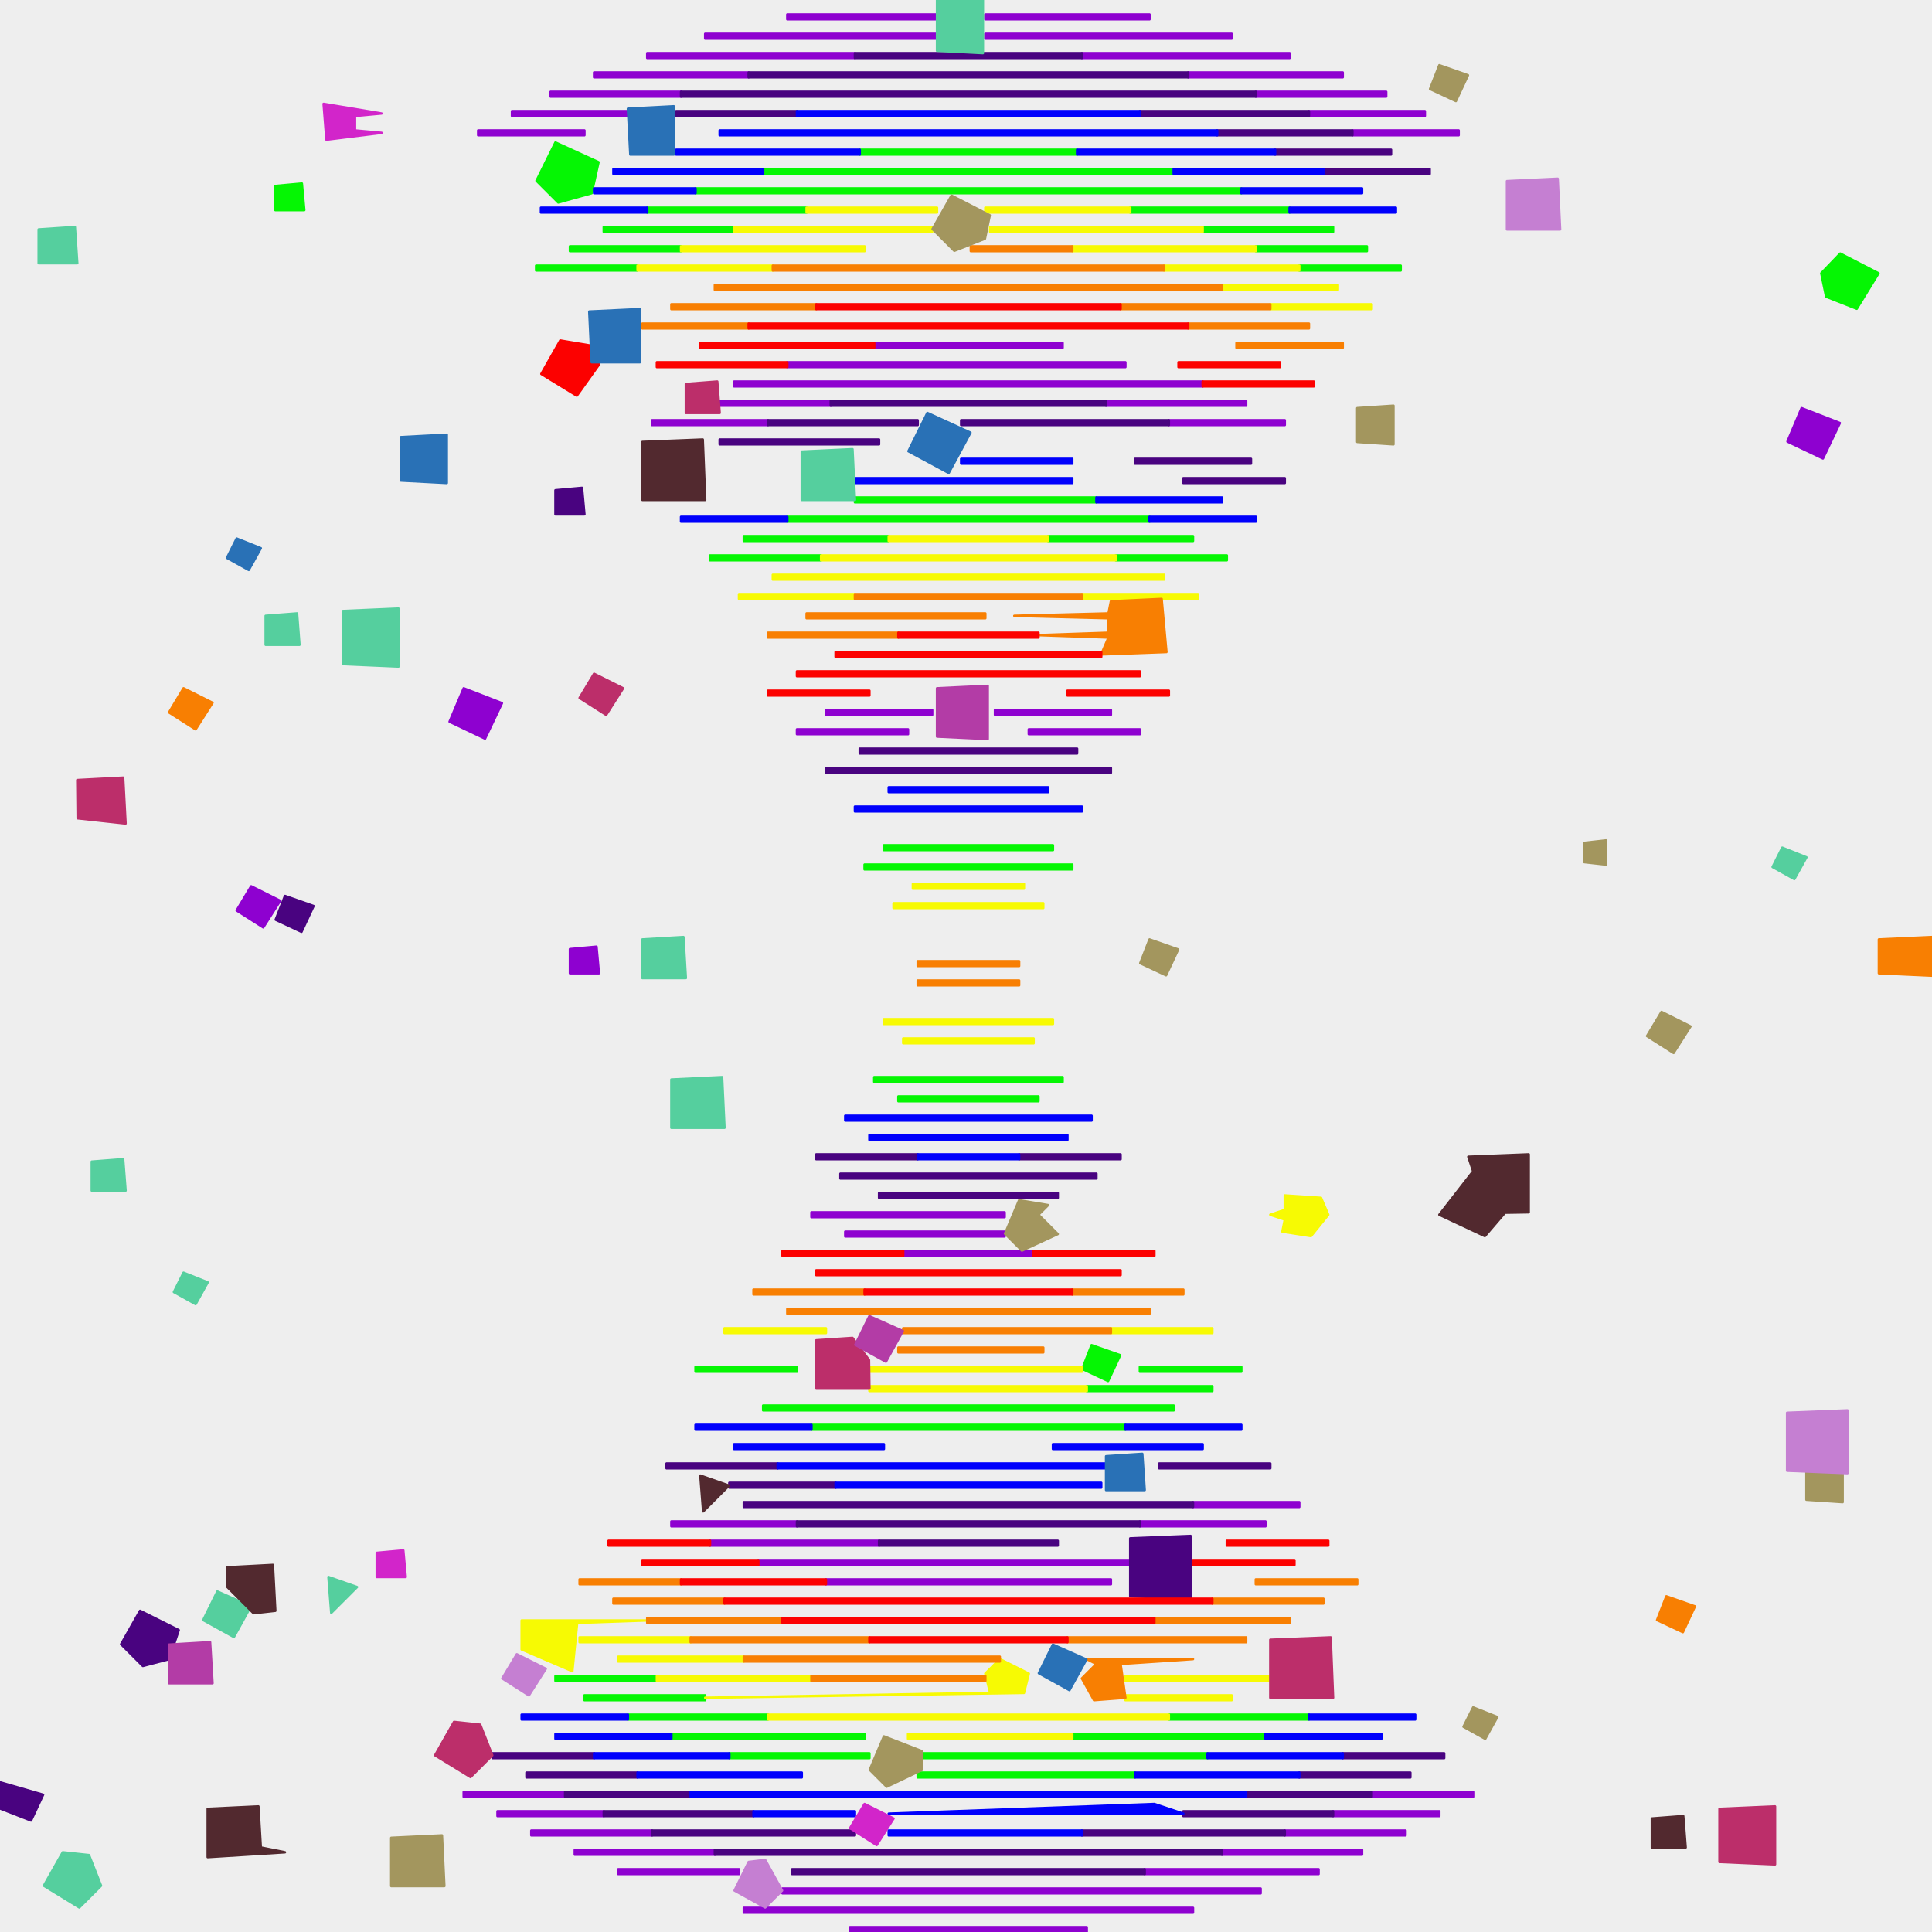
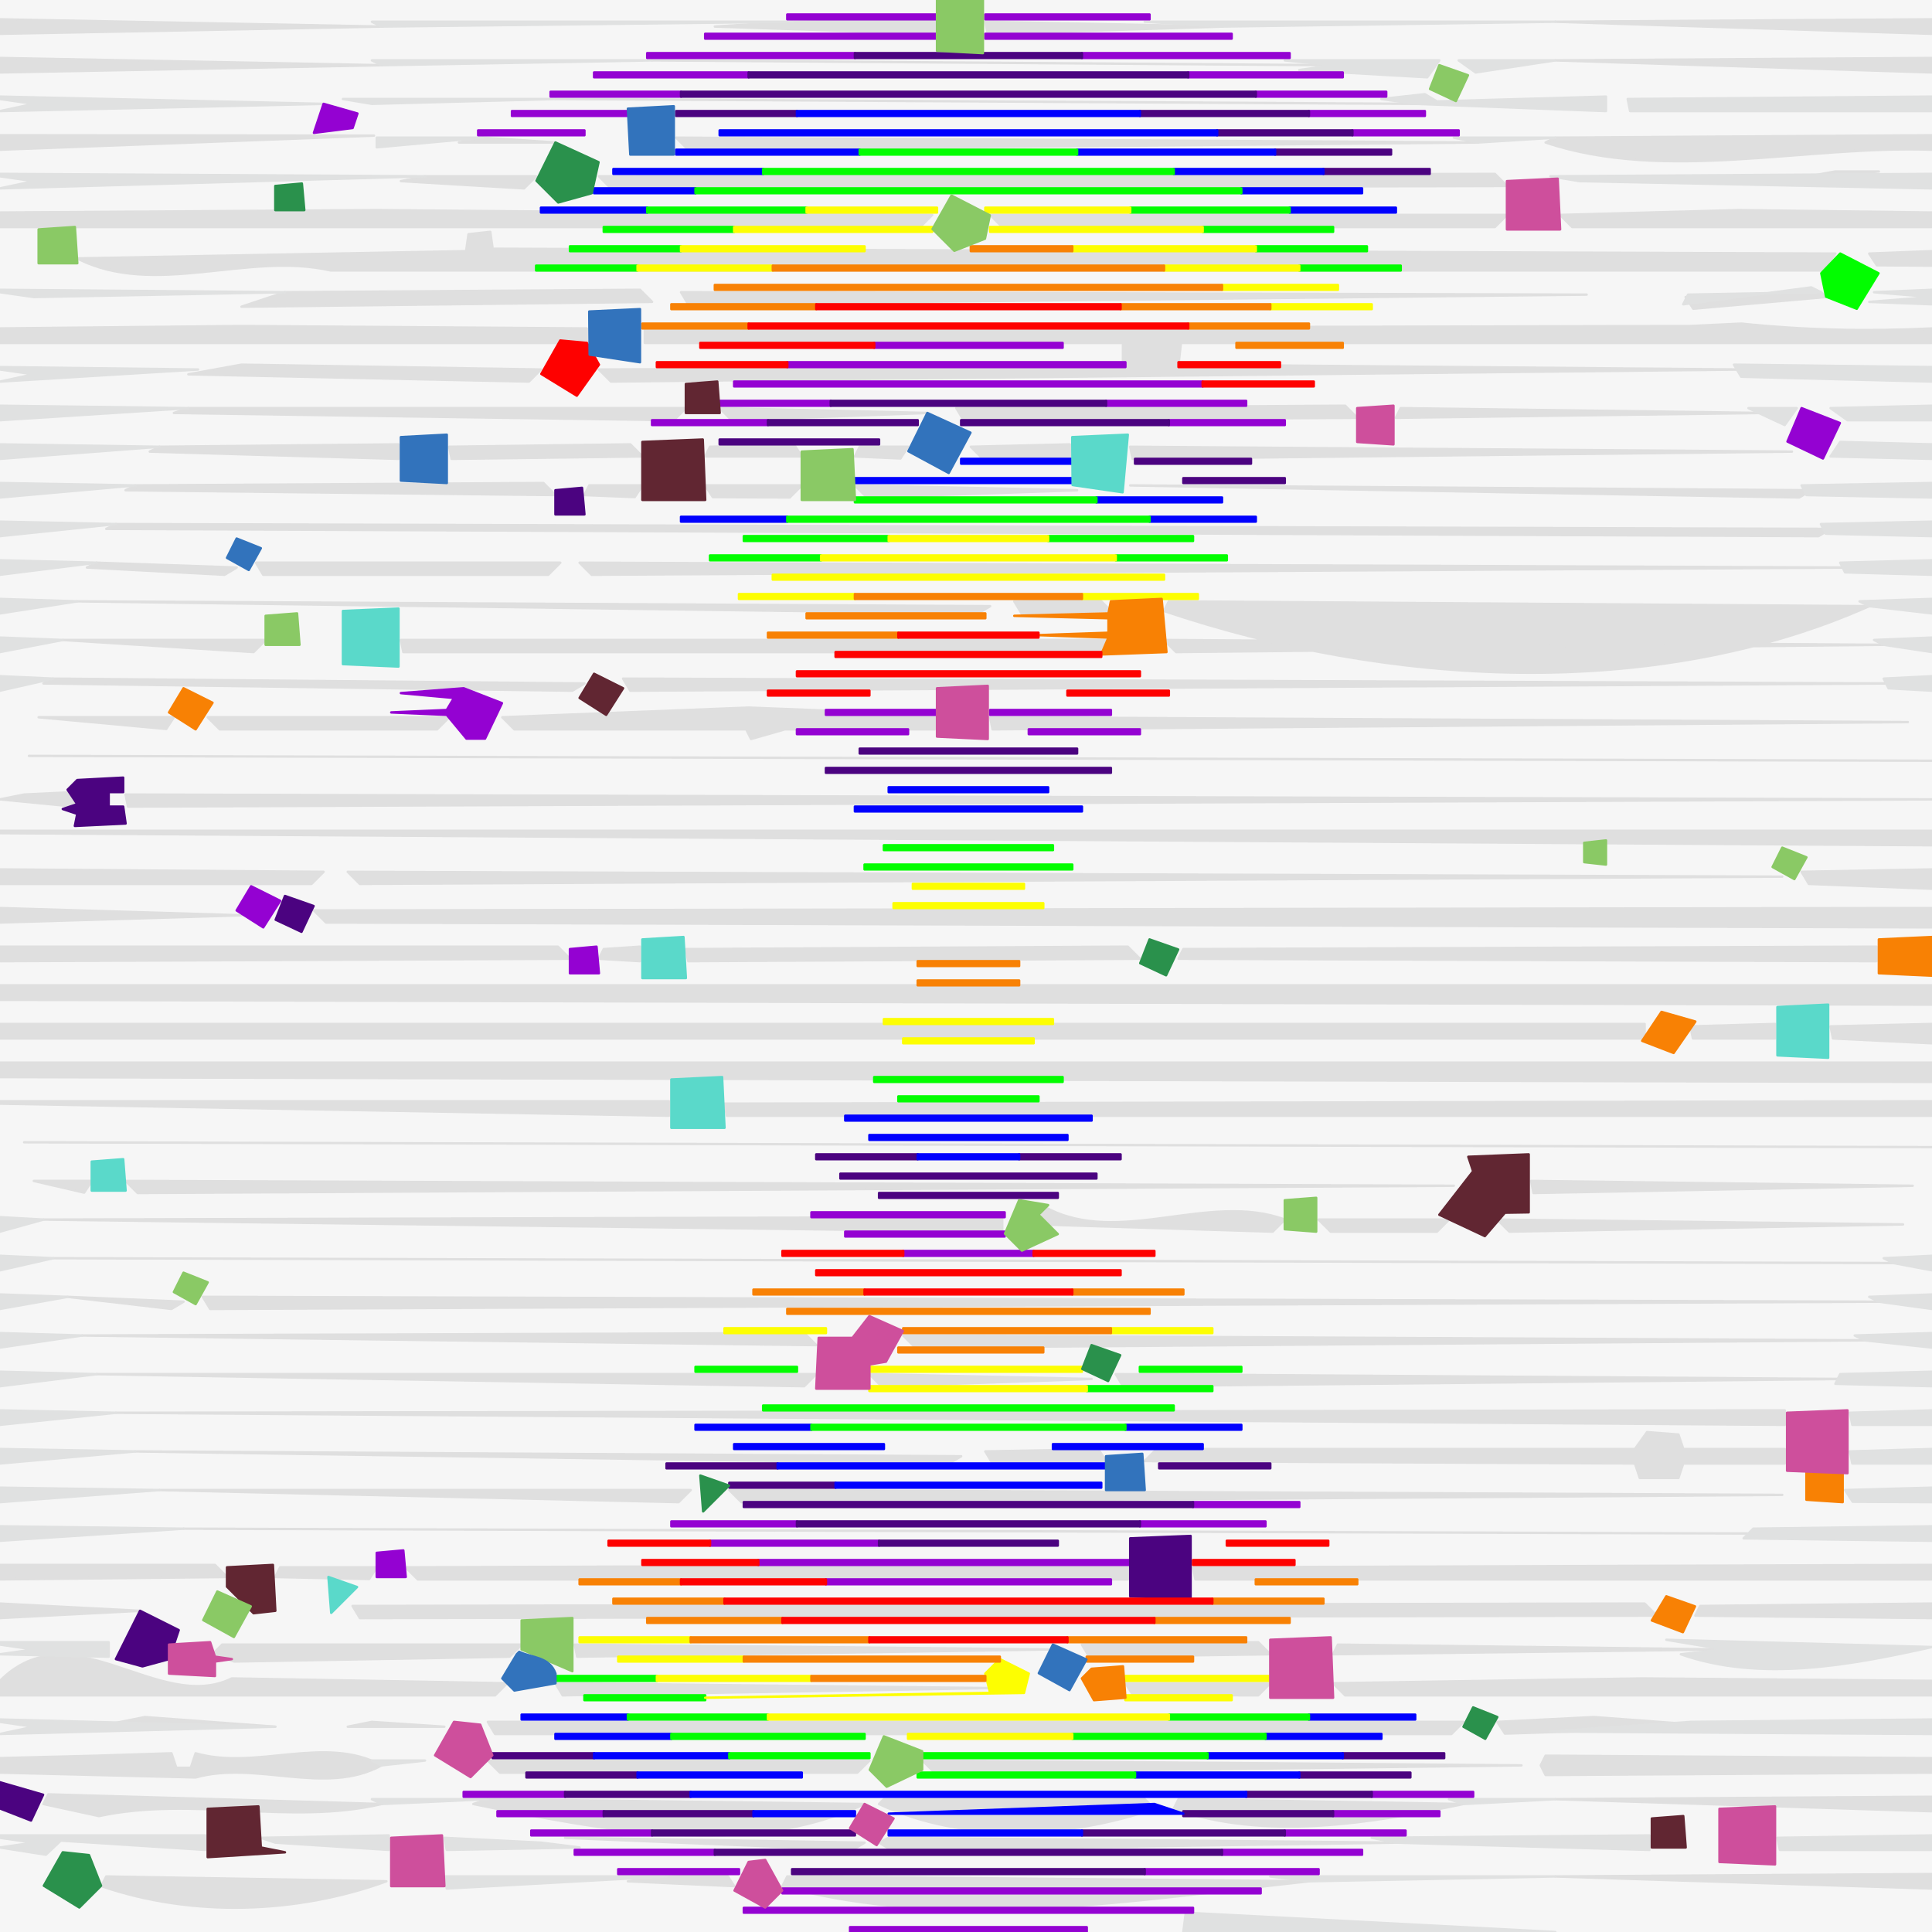
<svg xmlns="http://www.w3.org/2000/svg" width="400" height="400" viewBox="0 0 400 400">
-   <rect width="400" height="400" fill="#eeeeee" />
-   <path fill="#8e01d0" stroke="#8e01d0" stroke-width="0.5" stroke-linejoin="round" d="M163,3L194,3L194,4L163,4ZM204,3L238,3L238,4L204,4ZM146,7L194,7L194,8L146,8ZM204,7L255,7L255,8L204,8ZM134,11L177,11L177,12L134,12ZM224,11L267,11L267,12L224,12ZM123,15L155,15L155,16L123,16ZM246,15L278,15L278,16L246,16ZM114,19L141,19L141,20L114,20ZM260,19L287,19L287,20L260,20ZM106,23L130,23L130,24L106,24ZM271,23L295,23L295,24L271,24ZM99,27L121,27L121,28L99,28ZM280,27L302,27L302,28L280,28ZM181,71L220,71L220,72L181,72ZM163,75L233,75L233,76L163,76ZM152,79L249,79L249,80L152,80ZM149,83L172,83L172,84L149,84ZM229,83L258,83L258,84L229,84ZM373,84.5L370.08,91.42L377.42,94.92L380.92,87.58L373,84.5ZM135,87L159,87L159,88L135,88ZM242,87L266,87L266,88L242,88ZM96,142.5L93.08,149.42L100.42,152.92L103.92,145.58L96,142.5ZM171,147L193,147L193,148L171,148ZM206,147L230,147L230,148L206,148ZM165,151L188,151L188,152L165,152ZM213,151L236,151L236,152L213,152ZM52,183.5L49,188.5L54.5,192L58,186.5L52,183.5ZM118,196.5L118,201.5L124,201.5L123.5,196L118,196.5ZM168,251L208,251L208,252L168,252ZM175,255L208,255L208,256L175,256ZM187,259L214,259L214,260L187,260ZM247,311L269,311L269,312L247,312ZM139,315L165,315L165,316L139,316ZM236,315L262,315L262,316L236,316ZM147,319L182,319L182,320L147,320ZM157,323L234,323L234,324L157,324ZM171,327L230,327L230,328L171,328ZM96,371L117,371L117,372L96,372ZM284,371L305,371L305,372L284,372ZM103,375L125,375L125,376L103,376ZM276,375L298,375L298,376L276,376ZM110,379L135,379L135,380L110,380ZM266,379L291,379L291,380L266,380ZM119,383L148,383L148,384L119,384ZM253,383L282,383L282,384L253,384ZM128,387L153,387L153,388L128,388ZM237,387L273,387L273,388L237,388ZM162,391L261,391L261,392L162,392ZM154,395L247,395L247,396L154,396ZM176,399L225,399L225,400L176,400Z" />
-   <path fill="#490380" stroke="#490380" stroke-width="0.5" stroke-linejoin="round" d="M177,11L224,11L224,12L177,12ZM155,15L246,15L246,16L155,16ZM141,19L260,19L260,20L141,20ZM140,23L165,23L165,24L140,24ZM236,23L271,23L271,24L236,24ZM252,27L280,27L280,28L252,28ZM264,31L288,31L288,32L264,32ZM274,35L296,35L296,36L274,36ZM172,83L229,83L229,84L172,84ZM159,87L190,87L190,88L159,88ZM199,87L242,87L242,88L199,88ZM149,91L182,91L182,92L149,92ZM235,95L259,95L259,96L235,96ZM245,99L266,99L266,100L245,100ZM115,101.5L115,106.5L121,106.5L120.5,101L115,101.5ZM178,155L223,155L223,156L178,156ZM171,159L230,159L230,160L171,160ZM59,185.5L57.08,190.42L62.42,192.92L64.92,187.58L59,185.5ZM169,239L190,239L190,240L169,240ZM211,239L232,239L232,240L211,240ZM174,243L227,243L227,244L174,244ZM182,247L219,247L219,248L182,248ZM138,303L161,303L161,304L138,304ZM240,303L263,303L263,304L240,304ZM151,307L173,307L173,308L151,308ZM154,311L247,311L247,312L154,312ZM165,315L236,315L236,316L165,316ZM234,318.5L234,330.5L246.5,331L246.5,318L234,318.5ZM182,319L219,319L219,320L182,320ZM29,333.5L25.08,340.42L29.58,344.92L35,343.5L37,337.5L29,333.5ZM102,363L123,363L123,364L102,364ZM278,363L299,363L299,364L278,364ZM109,367L132,367L132,368L109,368ZM269,367L292,367L292,368L269,368ZM0,369.5L0,374.42L6.42,376.92L8.92,371.58L0,369ZM117,371L143,371L143,372L117,372ZM258,371L284,371L284,372L258,372ZM125,375L156,375L156,376L125,376ZM245,375L276,375L276,376L245,376ZM135,379L177,379L177,380L135,380ZM224,379L266,379L266,380L224,380ZM148,383L253,383L253,384L148,384ZM164,387L237,387L237,388L164,388Z" />
-   <path fill="#05f603" stroke="#05f603" stroke-width="0.5" stroke-linejoin="round" d="M115,29.5L111.08,37.42L115.58,41.92L122.5,40L123.92,33.58L115,29.5ZM178,31L223,31L223,32L178,32ZM158,35L243,35L243,36L158,36ZM57,38.5L57,43.5L63,43.5L62.5,38L57,38.5ZM144,39L257,39L257,40L144,40ZM134,43L167,43L167,44L134,44ZM234,43L267,43L267,44L234,44ZM125,47L152,47L152,48L125,48ZM249,47L276,47L276,48L249,48ZM118,51L141,51L141,52L118,52ZM260,51L283,51L283,52L260,52ZM381,52.5L377.08,56.58L378.08,61.42L384.42,63.92L388.92,56.58L381,52.5ZM111,55L132,55L132,56L111,56ZM269,55L290,55L290,56L269,56ZM177,103L227,103L227,104L177,104ZM163,107L238,107L238,108L163,108ZM154,111L184,111L184,112L154,112ZM217,111L247,111L247,112L217,112ZM147,115L170,115L170,116L147,116ZM231,115L254,115L254,116L231,116ZM183,175L218,175L218,176L183,176ZM179,179L222,179L222,180L179,180ZM181,223L220,223L220,224L181,224ZM186,227L215,227L215,228L186,228ZM226,278.5L224.08,283.42L229.42,285.92L231.92,280.58L226,278.5ZM144,283L165,283L165,284L144,284ZM236,283L257,283L257,284L236,284ZM225,287L251,287L251,288L225,288ZM158,291L243,291L243,292L158,292ZM168,295L233,295L233,296L168,296ZM115,347L136,347L136,348L115,348ZM121,351L146,351L146,352L121,352ZM130,355L159,355L159,356L130,356ZM242,355L271,355L271,356L242,356ZM139,359L179,359L179,360L139,360ZM222,359L262,359L262,360L222,360ZM151,363L180,363L180,364L151,364ZM191,363L250,363L250,364L191,364ZM190,367L235,367L235,368L190,368Z" />
-   <path fill="#0000fc" stroke="#0000fc" stroke-width="0.5" stroke-linejoin="round" d="M165,23L236,23L236,24L165,24ZM149,27L252,27L252,28L149,28ZM140,31L178,31L178,32L140,32ZM223,31L264,31L264,32L223,32ZM127,35L158,35L158,36L127,36ZM243,35L274,35L274,36L243,36ZM123,39L144,39L144,40L123,40ZM257,39L282,39L282,40L257,40ZM112,43L134,43L134,44L112,44ZM267,43L289,43L289,44L267,44ZM199,95L222,95L222,96L199,96ZM177,99L222,99L222,100L177,100ZM227,103L253,103L253,104L227,104ZM141,107L163,107L163,108L141,108ZM238,107L260,107L260,108L238,108ZM184,163L217,163L217,164L184,164ZM177,167L224,167L224,168L177,168ZM175,231L226,231L226,232L175,232ZM180,235L221,235L221,236L180,236ZM190,239L211,239L211,240L190,240ZM144,295L168,295L168,296L144,296ZM233,295L257,295L257,296L233,296ZM152,299L183,299L183,300L152,300ZM218,299L249,299L249,300L218,300ZM161,303L229,303L229,304L161,304ZM173,307L228,307L228,308L173,308ZM108,355L130,355L130,356L108,356ZM271,355L293,355L293,356L271,356ZM115,359L139,359L139,360L115,360ZM262,359L286,359L286,360L262,360ZM123,363L151,363L151,364L123,364ZM250,363L278,363L278,364L250,364ZM132,367L166,367L166,368L132,368ZM235,367L269,367L269,368L235,368ZM143,371L258,371L258,372L143,372ZM239,373.5L184,375.5L245,375.5L239,373.5ZM156,375L177,375L177,376L156,376ZM184,379L224,379L224,380L184,380Z" />
-   <path fill="#f7fa03" stroke="#f7fa03" stroke-width="0.5" stroke-linejoin="round" d="M167,43L194,43L194,44L167,44ZM204,43L234,43L234,44L204,44ZM152,47L193,47L193,48L152,48ZM205,47L249,47L249,48L205,48ZM141,51L179,51L179,52L141,52ZM222,51L260,51L260,52L222,52ZM132,55L160,55L160,56L132,56ZM241,55L269,55L269,56L241,56ZM253,59L277,59L277,60L253,60ZM263,63L284,63L284,64L263,64ZM184,111L217,111L217,112L184,112ZM170,115L231,115L231,116L170,116ZM160,119L241,119L241,120L160,120ZM153,123L177,123L177,124L153,124ZM224,123L248,123L248,124L224,124ZM189,183L212,183L212,184L189,184ZM185,187L216,187L216,188L185,188ZM183,211L218,211L218,212L183,212ZM187,215L214,215L214,216L187,216ZM266,247.5L266,250.5L263,251.5L266,252.5L265.5,255L271.42,255.92L275,251.5L273.5,248L266,247.5ZM150,275L171,275L171,276L150,276ZM230,275L251,275L251,276L230,276ZM180,283L224,283L224,284L180,284ZM180,287L225,287L225,288L180,288ZM108,335.5L108,341.5L118.5,346L119.5,336L134,335.5L108,335.5ZM120,339L143,339L143,340L120,340ZM128,343L154,343L154,344L128,344ZM207,343.5L204,346.5L205,350.5L146,351.5L212,350.5L213,346.5L207,343.5ZM136,347L168,347L168,348L136,348ZM233,347L263,347L263,348L233,348ZM233,351L255,351L255,352L233,352ZM159,355L242,355L242,356L159,356ZM188,359L222,359L222,360L188,360Z" />
-   <path fill="#f87f02" stroke="#f87f02" stroke-width="0.5" stroke-linejoin="round" d="M201,51L222,51L222,52L201,52ZM160,55L241,55L241,56L160,56ZM148,59L253,59L253,60L148,60ZM139,63L169,63L169,64L139,64ZM232,63L263,63L263,64L232,64ZM133,67L155,67L155,68L133,68ZM246,67L271,67L271,68L246,68ZM256,71L278,71L278,72L256,72ZM177,123L224,123L224,124L177,124ZM230,124.5L229.5,127L210,127.5L229.5,128L229.5,131L215,131.5L229.5,132L228,135.5L241.5,135L240.5,124L230,124.5ZM167,127L204,127L204,128L167,128ZM159,131L186,131L186,132L159,132ZM38,142.5L35,147.5L40.5,151L44,145.5L38,142.5ZM389,194.5L389,201.5L400,202L400,194L389,194.5ZM190,199L211,199L211,200L190,200ZM190,203L211,203L211,204L190,204ZM156,267L179,267L179,268L156,268ZM222,267L245,267L245,268L222,268ZM163,271L238,271L238,272L163,272ZM187,275L230,275L230,276L187,276ZM186,279L216,279L216,280L186,280ZM120,327L141,327L141,328L120,328ZM260,327L281,327L281,328L260,328ZM345,330.5L343.08,335.42L348.42,337.92L350.92,332.58L345,330.5ZM127,331L150,331L150,332L127,332ZM251,331L274,331L274,332L251,332ZM134,335L162,335L162,336L134,336ZM239,335L267,335L267,336L239,336ZM143,339L180,339L180,340L143,340ZM221,339L258,339L258,340L221,340ZM154,343L207,343L207,344L154,344ZM225,343.5L227,344.5L224,347.5L226.5,352L233,351.5L232,344.5L247,343.5L225,343.5ZM168,347L204,347L204,348L168,348Z" />
-   <path fill="#fc0100" stroke="#fc0100" stroke-width="0.5" stroke-linejoin="round" d="M169,63L232,63L232,64L169,64ZM155,67L246,67L246,68L155,68ZM116,70.5L112.08,77.42L119.42,81.92L124,75.5L122,71.5L116,70.5ZM145,71L181,71L181,72L145,72ZM136,75L163,75L163,76L136,76ZM244,75L265,75L265,76L244,76ZM249,79L272,79L272,80L249,80ZM186,131L215,131L215,132L186,132ZM173,135L228,135L228,136L173,136ZM165,139L236,139L236,140L165,140ZM159,143L180,143L180,144L159,144ZM221,143L242,143L242,144L221,144ZM162,259L187,259L187,260L162,260ZM214,259L239,259L239,260L214,260ZM169,263L232,263L232,264L169,264ZM179,267L222,267L222,268L179,268ZM126,319L147,319L147,320L126,320ZM254,319L275,319L275,320L254,320ZM133,323L157,323L157,324L133,324ZM247,323L268,323L268,324L247,324ZM141,327L171,327L171,328L141,328ZM150,331L251,331L251,332L150,332ZM162,335L239,335L239,336L162,336ZM180,339L221,339L221,340L180,340Z" />
-   <path fill="#55cf9e" stroke="#55cf9e" stroke-width="0.5" stroke-linejoin="round" d="M194,0L194,10.5L203.5,11L203.5,0L194.5,0ZM8,47.5L8,54.5L16,54.5L15.5,47L8,47.5ZM166,93.5L166,103.5L177,103.5L176.5,93L166,93.5ZM71,126.5L71,137.5L82.5,138L82.5,126L71,126.5ZM55,127.5L55,133.5L62,133.5L61.5,127L55,127.5ZM369,175.5L367,179.5L371.5,182L374,177.5L369,175.5ZM133,194.5L133,202.5L142,202.5L141.5,194L133,194.5ZM139,223.5L139,233.5L150,233.5L149.5,223L139,223.5ZM19,240.5L19,246.5L26,246.5L25.5,240L19,240.5ZM38,263.5L36,267.5L40.5,270L43,265.5L38,263.5ZM68,326.5L68.58,333.92L73.92,328.58L68,326.5ZM45,329.5L42.08,335.42L48.42,338.92L51.92,332.58L45,329.5ZM13,383.5L9.08,390.42L16.42,394.92L20.92,390.42L18.42,384.08L13,383.5Z" />
-   <path fill="#52292f" stroke="#52292f" stroke-width="0.5" stroke-linejoin="round" d="M133,91.5L133,103.5L146,103.5L145.5,91L133,91.5ZM304,239.5L305,242.5L298,251.5L307.42,255.92L311.58,251.08L316.5,251L316.5,239L304,239.5ZM145,305.5L145.58,312.92L150.92,307.58L145,305.5ZM47,324.5L47,328.5L52.5,334L57,333.5L56.5,324L47,324.5ZM43,374.5L43,384.5L59,383.5L54,382.5L53.5,374L43,374.5ZM342,376.5L342,382.5L349,382.5L348.5,376L342,376.5Z" />
-   <path fill="#2971b6" stroke="#2971b6" stroke-width="0.5" stroke-linejoin="round" d="M130,22.5L130.5,32L139.5,32L139.5,22L130,22.5ZM122,64.5L122.5,75L132.5,75L132.5,64L122,64.5ZM192,85.5L188.08,93.42L196.42,97.92L200.92,89.58L192,85.5ZM83,90.5L83,99.5L92.5,100L92.5,90L83,90.5ZM49,111.5L47,115.5L51.5,118L54,113.5L49,111.5ZM229,301.5L229,308.5L237,308.5L236.5,301L229,301.5ZM218,340.5L215.08,346.42L221.42,349.92L224.92,343.58L218,340.5Z" />
-   <path fill="#a3965e" stroke="#a3965e" stroke-width="0.5" stroke-linejoin="round" d="M298,13.5L296.08,18.42L301.42,20.92L303.92,15.58L298,13.5ZM197,40.5L193.08,47.42L197.58,51.92L203.92,49.42L204.92,44.58L197,40.5ZM281,84.5L281,91.5L288.5,92L288.5,84L281,84.5ZM328,174.5L328,178.5L332.5,179L332.5,174L328,174.5ZM238,194.5L236.08,199.42L241.42,201.92L243.92,196.58L238,194.5ZM344,209.5L341,214.5L346.5,218L350,212.5L344,209.5ZM211,248.5L208.08,255.42L211.58,258.92L219,255.5L215,251.5L217,249.5L211,248.5ZM374,303.5L374,310.5L381.5,311L381.5,303L374,303.5ZM305,353.5L303,357.5L307.5,360L310,355.5L305,353.5ZM183,359.5L180.08,366.42L183.58,369.92L190.92,366.42L190.92,362.58L183,359.5ZM81,380.5L81,390.5L92,390.5L91.5,380L81,380.5Z" />
-   <path fill="#bc2e6a" stroke="#bc2e6a" stroke-width="0.5" stroke-linejoin="round" d="M142,79.5L142,85.5L149,85.5L148.5,79L142,79.5ZM123,139.5L120,144.5L125.5,148L129,142.5L123,139.5ZM16,161.5L16.08,169.42L26,170.5L25.5,161L16,161.5ZM169,277.5L169,287.5L180,287.5L179.92,281.58L176.5,277L169,277.5ZM263,339.5L263,351.5L276,351.5L275.5,339L263,339.5ZM94,356.5L90.08,363.42L97.42,367.92L101.92,363.42L99.42,357.08L94,356.5ZM356,374.5L356,385.5L367.5,386L367.5,374L356,374.5Z" />
-   <path fill="#c57fd2" stroke="#c57fd2" stroke-width="0.5" stroke-linejoin="round" d="M312,37.5L312,47.5L323,47.5L322.5,37L312,37.5ZM370,292.5L370,304.5L382.5,305L382.5,292L370,292.5ZM107,342.5L104,347.5L109.5,351L113,345.5L107,342.5ZM155,385.5L152.08,391.42L158.42,394.92L161.92,391.42L158.42,385.08L155,385.5Z" />
-   <path fill="#b33ca6" stroke="#b33ca6" stroke-width="0.5" stroke-linejoin="round" d="M194,142.5L194,152.5L204.5,153L204.5,142L194,142.5ZM180,272.5L177.08,278.42L183.42,281.92L186.92,275.58L180,272.5ZM35,340.5L35,348.5L44,348.5L43.5,340L35,340.5Z" />
-   <path fill="#d225ca" stroke="#d225ca" stroke-width="0.5" stroke-linejoin="round" d="M67,21.5L67.58,28.92L79,27.5L73.5,27L73.5,24L79,23.5L67,21.5ZM78,321.5L78,326.5L84,326.5L83.5,321L78,321.5ZM179,373.5L176,378.5L181.5,382L185,376.5L179,373.5Z" />
+   <rect width="400" height="400" fill="#f6f6f6" />
+   <path fill="#dfdfdf" stroke="#dfdfdf" stroke-width="0.5" stroke-linejoin="round" d="M0,4.5L0,7L79,5.5L0,4ZM164,4.5L148,5.5L193.5,7L193.5,4L164,4.5ZM204,4.5L204.5,7L253,5.5L204,4.5ZM322,4.5L400,7L400,4L322,4.5ZM0,12.5L0,15L79,13.5L0,12ZM135,12.5L276,13.5L135,12.5ZM322,12.5L400,15L400,12L322,12.5ZM115,20.5L293,21.5L115,20.5ZM0,28.5L0,31L77.42,28.08L0,28ZM100,28.5L95,29.5L115,29.5L100,28.5ZM140,28.5L142.5,31L306,29.5L140,28.5ZM322,28.5L320,29.5C344.7,37.8 373.86,30.05 400,31L400,28L322,28.5ZM380,35.5L369,37.5L389,35.5L380,35.5ZM88,36.5L83,37.5L108.5,39L111,36.5L88,36.5ZM124,36.5L126.5,39L312,38.5L309.5,36L124,36.5ZM78,43.5L0,44L0,47L190.5,47L193,44.5L78,43.5ZM360,43.5L323,44.5L325.5,47L400,47L400,44L360,43.5ZM205,44.5L207.5,47L309.5,47L312,44.5L205,44.5ZM97,48.5L96.5,52L16,53.5C31.96,61.67 51.31,52.04 68.5,56L377.5,56L380,52.5L102,51.5L101.5,48L97,48.5ZM387,52.5L388.58,54.92L400,55L400,52L387,52.5ZM59,60.5L50,63.5L135,62.5L132.5,60L59,60.5ZM141,60.5L142.5,63L328.5,61L141,60.5ZM377,60.5L349,61.5L350.58,63.92L378,61.5L377,60.5ZM50,67.5L0,68L0,71L121.5,71L121.5,68L50,67.5ZM350,67.5L133.5,68L133.5,71L232.5,71L232.5,76L124,76.5L126.5,79L361,76.5L244,75.5L244.5,71L400,71L400,68C386.33,68.67 373.17,68.33 360.5,67L350,67.5ZM50,75.5L39,77.5L109.5,79L112,76.5L50,75.5ZM39,84.5L36,85.5L139.5,87L142,84.5L39,84.5ZM149,84.5L151.5,87L192,85.5L149,84.5ZM198,84.5L199.5,87L281,86.5L278.5,84L198,84.5ZM290,84.5L289,86.5L365,85.5L290,84.5ZM33,92.5L31,93.5L82.5,95L82.5,92L33,92.5ZM93,92.5L93.5,95L133,94.5L130.5,92L93,92.5ZM147,92.5L146,94.5L166,94.5L164.42,92.08L147,92.5ZM178,92.5L177,94.5L186.42,94.92L188,92.5L178,92.5ZM201,92.5L203.5,95L221.5,95L221.5,92L201,92.5ZM234,92.5L234.5,95L371,93.5L234,92.5ZM28,100.5L26,101.5L115,102.5L112.5,100L28,100.5ZM122,100.5L121,102.5L131.42,102.92L133,100.5L122,100.5ZM146,100.5L147.58,102.92L163.5,103L166,100.5L146,100.5ZM177,100.5L179.5,103L223,101.5L177,100.5ZM234,100.5L372.5,103L375,101.5L234,100.5ZM24,108.5L22,109.5L376.5,111L379,109.5L24,108.5ZM20,116.5L18,117.5L46.5,119L49,117.5L20,116.5ZM53,116.5L54.5,119L113.5,119L116,116.5L53,116.5ZM120,116.5L122.5,119L383,117.5L120,116.5ZM16,124.5L202.5,127L205,125.5L16,124.5ZM210,124.5L211.5,127L230,126.5L227.5,124L210,124.5ZM242,124.5L241,126.5C287.2,142.06 342.42,145.32 387,125.5L242,124.5ZM13,132.5L52.5,135L55,132.5L13,132.5ZM83,132.5L83.5,135L227.5,135L230,132.5L83,132.5ZM241,132.5L243.5,135L390,133.5L241,132.5ZM11,140.5L9,141.5L118.5,143L121,141.5L11,140.5ZM129,140.5L130.5,143L392,141.5L129,140.5ZM155,146.5L104,148.5L106.5,151L154.5,151L155.5,153L162.5,151L193.5,151L193.5,148L155,146.5ZM8,148.5L34.42,150.92L36,148.5L8,148.5ZM43,148.5L45.5,151L90.5,151L93,148.5L43,148.5ZM205,148.5L205.5,151L395,149.5L205,148.5ZM6,156.5L400,157.5L6,156.5ZM5,164.5L0,165.5L15.5,167L15.5,164L5,164.5ZM26,164.5L26.5,167L400,165.5L26,164.5ZM0,172.5L400,175L400,172L0,172ZM0,180.5L0,183L64.5,183L67,180.5L0,180ZM72,180.5L74.5,183L369,181.5L72,180.5ZM373,180.5L374.5,183L400,184L400,180L373,180.5ZM0,188.5L0,191L50,189.5L0,188ZM65,188.5L67.5,191L400,192L400,188L65,188.5ZM0,196.5L0,199L118,198.5L115.5,196L0,196ZM125,196.5L124,198.5L132.5,199L132.5,196L125,196.5ZM142,196.5L142.5,199L236,198.5L233.5,196L142,196.5ZM245,196.5L244,198.5L388.5,199L388.5,196L245,196.5ZM0,204.5L0,207L400,208L400,204L0,204ZM0,212.5L0,215L340.5,215L340.5,212L0,212ZM350,212.5L350.5,215L367.5,215L367.5,212L350,212.5ZM379,212.5L379.5,215L400,216L400,212L379,212.5ZM0,220.5L0,223L400,224L400,220L0,220ZM0,228.5L138.5,231L138.5,228L0,228ZM150,228.5L150.5,231L400,231L400,228L150,228.5ZM5,236.5L400,237.5L5,236.5ZM7,244.5L17.42,246.92L19,244.5L7,244.5ZM26,244.5L28.5,247L301,245.5L26,244.5ZM317,244.5L317.5,247L396,245.5L317,244.5ZM216,250.5L215,253.5L263.5,255L266,252.5C250.29,246.7 231.6,258.16 216.5,250L216,250.5ZM9,252.5L207.5,255L207.5,252L9,252.5ZM273,252.5L275.5,255L297.5,255L300,252.5L273,252.5ZM310,252.5L312.5,255L394,253.5L310,252.5ZM11,260.5L392,261.5L11,260.5ZM14,268.5L35.5,271L38,269.5L14,268.5ZM42,268.5L43.5,271L389,269.5L42,268.5ZM17,276.5L169,278.5L166.5,276L17,276.5ZM187,276.5L189.5,279L386,277.5L187,276.5ZM20,284.5L166.5,287L169,284.5L20,284.5ZM180,284.5L182.5,287L226,285.5L180,284.5ZM231,284.5L232.5,287L382,285.5L231,284.5ZM24,292.5L369.5,295L369.5,292L24,292.5ZM341,296.5L338.5,300L239.5,300L237,302.5L338.5,303L339.5,306L347.5,306L348.5,303L369.5,303L369.5,300L348.5,300L347.5,297L341,296.5ZM28,300.5L196.5,303L199,301.5L28,300.5ZM204,300.5L205.5,303L229,302.5L227.42,300.08L204,300.5ZM33,308.5L140.5,311L143,308.5L33,308.5ZM151,308.5L153.5,311L369,309.5L151,308.5ZM38,316.5L364,317.5L38,316.5ZM0,324.5L0,327L47,326.5L44.5,324L0,324ZM58,324.5L57,326.5L76.42,326.92L78,324.5L58,324.5ZM84,324.5L86.5,327L233.5,327L233.5,324L84,324.5ZM247,324.5L247.5,327L400,327L400,324L247,324.5ZM0,332.5L0,335L29,333.5L0,332ZM73,332.5L74.5,335L343,334.5L340.5,332L73,332.5ZM352,332.5L351,334.5L400,335L400,332L352,332.5ZM46,340.5L44,342.5L48.5,344L105.5,343L108,340.5L46,340.5ZM119,340.5L119.5,343L217,341.5L119,340.5ZM224,340.5L225.5,343L263,342.5L260.5,340L224,340.5ZM277,340.5L276,342.5L357,341.5L277,340.5ZM48,347.5C32.91,354.95 14.86,333.09 0,348L0,351L102.5,351L105,348.5L48,347.5ZM340,347.5L276,348.5L278.5,351L400,351L400,348L340,347.5ZM115,348.5L116.5,351L205,349.5L115,348.5ZM233,348.5L234.58,350.92L260.5,351L263,348.5L233,348.5ZM30,355.5L20,357.5L57,357.5L30,355.5ZM330,355.5L310,356.5L311.58,358.92L357,357.5L330,355.5ZM77,356.5L72,357.5L92,357.5L77,356.5ZM101,356.5L102.5,359L300.5,359L303,356.5L101,356.5ZM20,363.5L0,364L0,367L40.5,368C53.05,364.47 67.34,371.87 79,365.5C67.34,359.12 53.02,366.6 40.5,363L39.5,366L36.5,366L35.5,363L20,363.5ZM320,363.5L319,365.5L320,367.5L400,367L400,364L320,363.5ZM101,364.5L103.5,367L177.5,367L180,364.5L101,364.5ZM191,364.5L193.5,367L315,365.5L191,364.5ZM10,371.5L9,373.5L20.5,376C39.83,371.84 60.1,377.94 79,373.5L10,371.5ZM101,372.5L98,373.5C124.31,378.79 154.28,385.01 179,373.5L101,372.5ZM183,372.5L182,373.5C199.31,381.63 220.95,380.7 239,374.5L236.5,372L183,372.5ZM244,372.5L243,374.5C261.98,381.11 283.56,377.55 303,373.5L244,372.5ZM322,372.5L400,375L400,372L322,372.5ZM117,380.5L176.5,383L179,381.5L117,380.5ZM184,380.5L182,381.5L184.5,383L289,381.5L184,380.5ZM22,388.5L21,390.5C39.68,396.94 61.49,396.24 80,389.5L22,388.5ZM138,388.5L130,389.5L152,390.5L150.42,388.08L138,388.5ZM163,388.5L162,390.5C196.46,400 235.17,393.36 271,389.5L163,388.5ZM322,388.5L400,391L400,388L322,388.5Z" />
+   <path fill="#e0e1e1" stroke="#e0e1e1" stroke-width="0.5" stroke-linejoin="round" d="M77,4.5L79,5.5L164,4.5L77,4.5ZM237,4.5L253,5.5L322,4.5L237,4.5ZM77,12.5L79,13.5L135,12.5L77,12.5ZM266,12.5L276,13.5L269,14.5L295.5,16L298,12.5L266,12.5ZM302,12.5L305.5,15L322,12.5L302,12.5ZM295,19.5L286,20.5L293,21.5L332.5,23L332.5,20L297.5,21L295,19.5ZM0,20.5L7,21.5L0,23L67,21.5L0,20ZM71,20.5L77,21.5L115,20.5L71,20.5ZM337,20.5L337.5,23L400,23L400,20L337,20.5ZM78,28.5L78,30.5L100,28.5L78,28.5ZM301,28.5L306,29.5L322,28.5L301,28.5ZM0,36.5L7,37.5L0,39L88,36.5L0,36ZM321,36.5L327,37.5L400,39L400,36L321,36.5ZM375,59.5L348.5,63L349.5,61L377,60.5L375,59.5ZM0,60.5L7,61.5L59,60.5L0,60ZM388,60.5L400,61.5L387,62.5L400,63L400,60L388,60.5ZM359,75.5L360.5,78L400,79L400,76L359,75.5ZM0,76.5L7,77.5L0,79L41,76.5L0,76ZM0,84.5L0,87L39,84.5L0,84ZM362,84.5L369.5,88L372,84.5L362,84.5ZM379,84.5L382.5,87L400,87L400,84L379,84.5ZM381,91.5L379,94.5L400,95L400,92L381,91.5ZM0,92.5L0,95L33,92.5L0,92ZM0,100.5L0,103L28,100.5L0,100ZM373,100.5L374,102.5L400,103L400,100L373,100.5ZM0,108.5L0,111L24,108.5L0,108ZM377,108.5L378,110.5L400,111L400,108L377,108.5ZM0,116.5L0,119L20,116.5L0,116ZM381,116.5L382,118.5L400,119L400,116L381,116.5ZM0,124.5L0,127L16,124.5L0,124ZM385,124.5L387,125.5L400,127L400,124L385,124.5ZM0,132.5L0,135L13,132.5L0,132ZM388,132.5L390,133.5L400,135L400,132L388,132.5ZM0,140.5L0,143L11,140.5L0,140ZM390,140.5L391,142.5L400,143L400,140L390,140.5ZM0,252.5L0,255L9,252.5L0,252ZM0,260.5L0,263L11,260.5L0,260ZM390,260.5L392,261.5L400,263L400,260L390,260.5ZM0,268.5L0,271L14,268.5L0,268ZM387,268.5L389,269.5L400,271L400,268L387,268.5ZM0,276.5L0,279L17,276.5L0,276ZM384,276.5L386,277.5L400,279L400,276L384,276.5ZM0,284.5L0,287L20,284.5L0,284ZM381,284.5L380,286.5L400,287L400,284L381,284.5ZM0,292.5L0,295L24,292.5L0,292ZM383,292.5L383.5,295L400,295L400,292L383,292.5ZM0,300.5L0,303L28,300.5L0,300ZM383,300.5L383.5,303L400,303L400,300L383,300.5ZM0,308.5L0,311L33,308.5L0,308ZM382,308.5L383.58,310.92L400,311L400,308L382,308.5ZM0,316.5L0,319L38,316.5L0,316ZM363,316.5L361,318.5L400,319L400,316L363,316.5ZM345,339.5L357,341.5L348,342.5C364.47,348.29 383.28,344.73 400,341L345,339.5ZM0,340.5L7,341.5L0,342.5L22.5,343L22.5,340L0,340ZM0,356.5L7,357.5L0,359L57,357.5L0,356ZM350,356.5L321,358.5L400,359L400,356L350,356.5ZM77,364.5L79,365.5L88,364.5L77,364.5ZM77,372.5L79,373.5L101,372.5L77,372.5ZM300,372.5L303,373.5L322,372.5L300,372.5ZM0,380.5L7,381.5L0,382.5L9.5,384L12.58,381.08L42.5,383L42.5,380L0,380ZM54,380.5L57,381.5L80.5,383L80.5,380L54,380.5ZM92,380.5L92.5,383L120,382.5L112,381.5L92,380.5ZM284,380.5L289,381.5L341.5,383L341.5,380L284,380.5ZM368,380.5L368.5,383L400,383L400,380L368,380.5ZM92,388.5L92.5,391L138,388.5L92,388.5ZM263,388.5L271,389.5L322,388.5L263,388.5ZM245,400L322,400L245.5,396L245,400Z" />
+   <path fill="#9402d2" stroke="#9402d2" stroke-width="0.5" stroke-linejoin="round" d="M163,3L194,3L194,4L163,4ZM204,3L238,3L238,4L204,4ZM146,7L194,7L194,8L146,8ZM204,7L255,7L255,8L204,8ZM134,11L177,11L177,12L134,12ZM224,11L267,11L267,12L224,12ZM123,15L155,15L155,16L123,16ZM246,15L278,15L278,16L246,16ZM114,19L141,19L141,20L114,20ZM260,19L287,19L287,20L260,20ZM67,21.5L65,27.5L73,26.5L74,23.5L67,21.5ZM106,23L130,23L130,24L106,24ZM271,23L295,23L295,24L271,24ZM99,27L121,27L121,28L99,28ZM280,27L302,27L302,28L280,28ZM181,71L220,71L220,72L181,72ZM163,75L233,75L233,76L163,76ZM152,79L249,79L249,80L152,80ZM149,83L172,83L172,84L149,84ZM229,83L258,83L258,84L229,84ZM373,84.5L370.08,91.42L377.42,94.92L380.92,87.58L373,84.5ZM135,87L159,87L159,88L135,88ZM242,87L266,87L266,88L242,88ZM96,142.5L83,143.5L94,144.5L92.5,147L81,147.5L92.5,148L96.58,152.92L100.42,152.92L103.92,145.58L96,142.5ZM171,147L194,147L194,148L171,148ZM205,147L230,147L230,148L205,148ZM165,151L188,151L188,152L165,152ZM213,151L236,151L236,152L213,152ZM52,183.5L49,188.5L54.5,192L58,186.5L52,183.5ZM118,196.5L118,201.5L124,201.5L123.5,196L118,196.5ZM168,251L208,251L208,252L168,252ZM175,255L208,255L208,256L175,256ZM187,259L214,259L214,260L187,260ZM247,311L269,311L269,312L247,312ZM139,315L165,315L165,316L139,316ZM236,315L262,315L262,316L236,316ZM147,319L182,319L182,320L147,320ZM78,321.5L78,326.5L84,326.5L83.5,321L78,321.5ZM157,323L234,323L234,324L157,324ZM171,327L230,327L230,328L171,328ZM96,371L117,371L117,372L96,372ZM284,371L305,371L305,372L284,372ZM103,375L125,375L125,376L103,376ZM276,375L298,375L298,376L276,376ZM110,379L135,379L135,380L110,380ZM266,379L291,379L291,380L266,380ZM119,383L148,383L148,384L119,384ZM253,383L282,383L282,384L253,384ZM128,387L153,387L153,388L128,388ZM237,387L273,387L273,388L237,388ZM162,391L261,391L261,392L162,392ZM154,395L247,395L247,396L154,396ZM176,399L225,399L225,400L176,400Z" />
+   <path fill="#4b0380" stroke="#4b0380" stroke-width="0.5" stroke-linejoin="round" d="M177,11L224,11L224,12L177,12ZM155,15L246,15L246,16L155,16ZM141,19L260,19L260,20L141,20ZM140,23L165,23L165,24L140,24ZM236,23L271,23L271,24L236,24ZM252,27L280,27L280,28L252,28ZM264,31L288,31L288,32L264,32ZM274,35L296,35L296,36L274,36ZM172,83L229,83L229,84L172,84ZM159,87L190,87L190,88L159,88ZM199,87L242,87L242,88L199,88ZM149,91L182,91L182,92L149,92ZM235,95L259,95L259,96L235,96ZM245,99L266,99L266,100L245,100ZM115,101.5L115,106.5L121,106.5L120.5,101L115,101.5ZM178,155L223,155L223,156L178,156ZM171,159L230,159L230,160L171,160ZM16,161.5L14,163.5L16,166.5L13,167.5L16,168.5L15.5,171L26,170.5L25.5,167L22.5,167L22.5,164L25.5,164L25.5,161L16,161.5ZM59,185.5L57.08,190.42L62.42,192.92L64.92,187.58L59,185.5ZM169,239L190,239L190,240L169,240ZM211,239L232,239L232,240L211,240ZM174,243L227,243L227,244L174,244ZM182,247L219,247L219,248L182,248ZM138,303L161,303L161,304L138,304ZM240,303L263,303L263,304L240,304ZM151,307L173,307L173,308L151,308ZM154,311L247,311L247,312L154,312ZM165,315L236,315L236,316L165,316ZM234,318.5L234,330.5L246.5,331L246.5,318L234,318.5ZM182,319L219,319L219,320L182,320ZM29,333.5L24,343.5L29.5,345L35,343.5L37,337.5L29,333.5ZM102,363L123,363L123,364L102,364ZM278,363L299,363L299,364L278,364ZM109,367L132,367L132,368L109,368ZM269,367L292,367L292,368L269,368ZM0,369.5L0,374.42L6.42,376.92L8.92,371.58L0,369ZM117,371L143,371L143,372L117,372ZM258,371L284,371L284,372L258,372ZM125,375L156,375L156,376L125,376ZM245,375L276,375L276,376L245,376ZM135,379L177,379L177,380L135,380ZM224,379L266,379L266,380L224,380ZM148,383L253,383L253,384L148,384ZM164,387L237,387L237,388L164,388Z" />
+   <path fill="#0000fe" stroke="#0000fe" stroke-width="0.5" stroke-linejoin="round" d="M165,23L236,23L236,24L165,24ZM149,27L252,27L252,28L149,28ZM140,31L178,31L178,32L140,32ZM223,31L264,31L264,32L223,32ZM127,35L158,35L158,36L127,36ZM243,35L274,35L274,36L243,36ZM123,39L144,39L144,40L123,40ZM257,39L282,39L282,40L257,40ZM112,43L134,43L134,44L112,44ZM267,43L289,43L289,44L267,44ZM199,95L222,95L222,96L199,96ZM177,99L222,99L222,100L177,100ZM227,103L253,103L253,104L227,104ZM141,107L163,107L163,108L141,108ZM238,107L260,107L260,108L238,108ZM184,163L217,163L217,164L184,164ZM177,167L224,167L224,168L177,168ZM175,231L226,231L226,232L175,232ZM180,235L221,235L221,236L180,236ZM190,239L211,239L211,240L190,240ZM144,295L168,295L168,296L144,296ZM233,295L257,295L257,296L233,296ZM152,299L183,299L183,300L152,300ZM218,299L249,299L249,300L218,300ZM161,303L229,303L229,304L161,304ZM173,307L228,307L228,308L173,308ZM108,355L130,355L130,356L108,356ZM271,355L293,355L293,356L271,356ZM115,359L139,359L139,360L115,360ZM262,359L286,359L286,360L262,360ZM123,363L151,363L151,364L123,364ZM250,363L278,363L278,364L250,364ZM132,367L166,367L166,368L132,368ZM235,367L269,367L269,368L235,368ZM143,371L258,371L258,372L143,372ZM239,373.5L184,375.5L245,375.5L239,373.5ZM156,375L177,375L177,376L156,376ZM184,379L224,379L224,380L184,380Z" />
+   <path fill="#02fd00" stroke="#02fd00" stroke-width="0.5" stroke-linejoin="round" d="M178,31L223,31L223,32L178,32ZM158,35L243,35L243,36L158,36ZM144,39L257,39L257,40L144,40ZM134,43L167,43L167,44L134,44ZM234,43L267,43L267,44L234,44ZM125,47L152,47L152,48L125,48ZM249,47L276,47L276,48L249,48ZM118,51L141,51L141,52L118,52ZM260,51L283,51L283,52L260,52ZM381,52.5L377.08,56.58L378.08,61.42L384.42,63.92L388.92,56.58L381,52.5ZM111,55L132,55L132,56L111,56ZM269,55L290,55L290,56L269,56ZM177,103L227,103L227,104L177,104ZM163,107L238,107L238,108L163,108ZM154,111L184,111L184,112L154,112ZM217,111L247,111L247,112L217,112ZM147,115L170,115L170,116L147,116ZM231,115L254,115L254,116L231,116ZM183,175L218,175L218,176L183,176ZM179,179L222,179L222,180L179,180ZM181,223L220,223L220,224L181,224ZM186,227L215,227L215,228L186,228ZM144,283L165,283L165,284L144,284ZM236,283L257,283L257,284L236,284ZM225,287L251,287L251,288L225,288ZM158,291L243,291L243,292L158,292ZM168,295L233,295L233,296L168,296ZM115,347L136,347L136,348L115,348ZM121,351L146,351L146,352L121,352ZM130,355L159,355L159,356L130,356ZM242,355L271,355L271,356L242,356ZM139,359L179,359L179,360L139,360ZM222,359L262,359L262,360L222,360ZM151,363L180,363L180,364L151,364ZM191,363L250,363L250,364L191,364ZM190,367L235,367L235,368L190,368Z" />
+   <path fill="#fdfe01" stroke="#fdfe01" stroke-width="0.5" stroke-linejoin="round" d="M167,43L194,43L194,44L167,44ZM204,43L234,43L234,44L204,44ZM152,47L193,47L193,48L152,48ZM205,47L249,47L249,48L205,48ZM141,51L179,51L179,52L141,52ZM222,51L260,51L260,52L222,52ZM132,55L160,55L160,56L132,56ZM241,55L269,55L269,56L241,56ZM253,59L277,59L277,60L253,60ZM263,63L284,63L284,64L263,64ZM184,111L217,111L217,112L184,112ZM170,115L231,115L231,116L170,116ZM160,119L241,119L241,120L160,120ZM153,123L177,123L177,124L153,124ZM224,123L248,123L248,124L224,124ZM189,183L212,183L212,184L189,184ZM185,187L216,187L216,188L185,188ZM183,211L218,211L218,212L183,212ZM187,215L214,215L214,216L187,216ZM150,275L171,275L171,276L150,276ZM230,275L251,275L251,276L230,276ZM180,283L224,283L224,284L180,284ZM180,287L225,287L225,288L180,288ZM120,339L143,339L143,340L120,340ZM128,343L154,343L154,344L128,344ZM207,343.5L204,346.5L205,350.5L146,351.5L212,350.5L213,346.5L207,343.5ZM136,347L168,347L168,348L136,348ZM233,347L263,347L263,348L233,348ZM233,351L255,351L255,352L233,352ZM159,355L242,355L242,356L159,356ZM188,359L222,359L222,360L188,360Z" />
+   <path fill="#f88104" stroke="#f88104" stroke-width="0.5" stroke-linejoin="round" d="M201,51L222,51L222,52L201,52ZM160,55L241,55L241,56L160,56ZM148,59L253,59L253,60L148,60ZM139,63L169,63L169,64L139,64ZM232,63L263,63L263,64L232,64ZM133,67L155,67L155,68L133,68ZM246,67L271,67L271,68L246,68ZM256,71L278,71L278,72L256,72ZM177,123L224,123L224,124L177,124ZM230,124.5L229.5,127L210,127.5L229.5,128L229.5,131L215,131.5L229.5,132L228,135.5L241.5,135L240.5,124L230,124.5ZM167,127L204,127L204,128L167,128ZM159,131L186,131L186,132L159,132ZM38,142.5L35,147.5L40.5,151L44,145.5L38,142.5ZM389,194.5L389,201.5L400,202L400,194L389,194.5ZM190,199L211,199L211,200L190,200ZM190,203L211,203L211,204L190,204ZM344,209.5L340,215.5L346.5,218L351,211.5L344,209.5ZM156,267L179,267L179,268L156,268ZM222,267L245,267L245,268L222,268ZM163,271L238,271L238,272L163,272ZM187,275L230,275L230,276L187,276ZM186,279L216,279L216,280L186,280ZM374,303.5L374,310.5L381.5,311L381.5,303L374,303.5ZM120,327L141,327L141,328L120,328ZM260,327L281,327L281,328L260,328ZM345,330.5L342,335.5L348.42,337.92L350.92,332.58L345,330.5ZM127,331L150,331L150,332L127,332ZM251,331L274,331L274,332L251,332ZM134,335L162,335L162,336L134,336ZM239,335L267,335L267,336L239,336ZM143,339L180,339L180,340L143,340ZM221,339L258,339L258,340L221,340ZM154,343L207,343L207,344L154,344ZM225,343L247,343L247,344L225,344ZM226,345.5L224,347.5L226.5,352L233,351.5L232.5,345L226,345.5ZM168,347L204,347L204,348L168,348Z" />
+   <path fill="#fe0100" stroke="#fe0100" stroke-width="0.5" stroke-linejoin="round" d="M169,63L232,63L232,64L169,64ZM155,67L246,67L246,68L155,68ZM116,70.5L112.08,77.42L119.42,81.92L124,75.5L121.5,71L116,70.5ZM145,71L181,71L181,72L145,72ZM136,75L163,75L163,76L136,76ZM244,75L265,75L265,76L244,76ZM249,79L272,79L272,80L249,80ZM186,131L215,131L215,132L186,132ZM173,135L228,135L228,136L173,136ZM165,139L236,139L236,140L165,140ZM159,143L180,143L180,144L159,144ZM221,143L242,143L242,144L221,144ZM162,259L187,259L187,260L162,260ZM214,259L239,259L239,260L214,260ZM169,263L232,263L232,264L169,264ZM179,267L222,267L222,268L179,268ZM126,319L147,319L147,320L126,320ZM254,319L275,319L275,320L254,320ZM133,323L157,323L157,324L133,324ZM247,323L268,323L268,324L247,324ZM141,327L171,327L171,328L141,328ZM150,331L251,331L251,332L150,332ZM162,335L239,335L239,336L162,336ZM180,339L221,339L221,340L180,340Z" />
+   <path fill="#ce4f9c" stroke="#ce4f9c" stroke-width="0.5" stroke-linejoin="round" d="M312,37.5L312,47.5L323,47.5L322.5,37L312,37.5ZM281,84.5L281,91.5L288.5,92L288.5,84L281,84.5ZM194,142.5L194,152.5L204.5,153L204.5,142L194,142.5ZM180,272.5L176.5,277L169.5,277L169,287.5L180,287.5L180,282.5L183.42,281.92L186.92,275.58L180,272.5ZM370,292.5L370,304.5L382.5,305L382.5,292L370,292.5ZM263,339.5L263,351.5L276,351.5L275.5,339L263,339.5ZM35,340.5L35,346.5L44.5,347L44.5,344L48,343.5L44.5,343L43.5,340L35,340.5ZM94,356.5L90.08,363.42L97.42,367.92L101.92,363.42L99.42,357.08L94,356.5ZM179,373.5L176,378.5L181.5,382L185,376.5L179,373.5ZM356,374.5L356,385.5L367.5,386L367.5,374L356,374.5ZM81,380.5L81,390.5L92,390.5L91.5,380L81,380.5ZM155,385.5L152.08,391.42L158.42,394.92L161.92,391.42L158.42,385.08L155,385.5Z" />
+   <path fill="#612632" stroke="#612632" stroke-width="0.5" stroke-linejoin="round" d="M142,79.5L142,85.5L149,85.5L148.5,79L142,79.5ZM133,91.5L133,103.5L146,103.5L145.5,91L133,91.5ZM123,139.5L120,144.5L125.5,148L129,142.5L123,139.5ZM304,239.5L305,242.5L298,251.5L307.42,255.92L311.58,251.08L316.5,251L316.5,239L304,239.5ZM47,324.5L47,328.5L52.5,334L57,333.5L56.5,324L47,324.5ZM43,374.5L43,384.5L59,383.5L54,382.5L53.5,374L43,374.5ZM342,376.5L342,382.5L349,382.5L348.5,376L342,376.5Z" />
+   <path fill="#8ac965" stroke="#8ac965" stroke-width="0.5" stroke-linejoin="round" d="M194,0L194,10.5L203.5,11L203.5,0L194.5,0ZM298,13.5L296.08,18.42L301.42,20.92L303.92,15.58L298,13.5ZM197,40.5L193.08,47.42L197.58,51.92L203.92,49.42L204.92,44.58L197,40.5ZM8,47.5L8,54.5L16,54.5L15.5,47L8,47.5ZM166,93.5L166,103.5L177,103.5L176.5,93L166,93.5ZM55,127.5L55,133.5L62,133.5L61.5,127L55,127.5ZM328,174.5L328,178.5L332.5,179L332.5,174L328,174.5ZM369,175.5L367,179.5L371.5,182L374,177.5L369,175.5ZM211,248.5L208.08,255.42L211.58,258.92L219,255.5L215,251.5L217,249.5L211,248.5ZM266,248.5L266,254.5L272.5,255L272.5,248L266,248.5ZM38,263.5L36,267.5L40.5,270L43,265.5L38,263.5ZM45,329.5L42.08,335.42L48.42,338.92L51.92,332.58L45,329.5ZM108,335.5L108,341.5L118.5,346L118.5,335L108,335.5ZM183,359.5L180.08,366.42L183.58,369.92L190.92,366.42L190.92,362.58L183,359.5Z" />
+   <path fill="#5ad9ca" stroke="#5ad9ca" stroke-width="0.5" stroke-linejoin="round" d="M222,90.5L222.08,100.42L232.42,101.92L233.5,90L222,90.5ZM71,126.5L71,137.5L82.5,138L82.5,126L71,126.5ZM133,194.5L133,202.5L142,202.5L141.5,194L133,194.5ZM368,208.5L368,218.5L378.5,219L378.5,208L368,208.5ZM139,223.5L139,233.5L150,233.5L149.5,223L139,223.5ZM19,240.5L19,246.5L26,246.5L25.5,240L19,240.5ZM68,326.5L68.58,333.92L73.92,328.58L68,326.5Z" />
+   <path fill="#3273bc" stroke="#3273bc" stroke-width="0.5" stroke-linejoin="round" d="M130,22.5L130.5,32L139.5,32L139.5,22L130,22.5ZM122,64.5L122.08,73.42L132.5,75L132.5,64L122,64.5ZM192,85.5L188.08,93.42L196.42,97.92L200.92,89.58L192,85.5ZM83,90.5L83,99.5L92.5,100L92.5,90L83,90.5ZM49,111.5L47,115.5L51.5,118L54,113.5L49,111.5ZM229,301.5L229,308.5L237,308.5L236.5,301L229,301.5ZM218,340.5L215.08,346.42L221.42,349.92L224.92,343.58L218,340.5ZM107,342.5L104,347.5L106.5,350L115,348.5L115,346.5C113.75,342.98 110.13,343.28 107.5,342L107,342.5Z" />
+   <path fill="#2a914c" stroke="#2a914c" stroke-width="0.5" stroke-linejoin="round" d="M115,29.5L111.08,37.42L115.58,41.92L122.5,40L123.92,33.58L115,29.5ZM57,38.5L57,43.5L63,43.5L62.5,38L57,38.5ZM238,194.5L236.08,199.42L241.42,201.92L243.92,196.58L238,194.5ZM226,278.5L224.08,283.42L229.42,285.92L231.92,280.58L226,278.5ZM145,305.5L145.58,312.92L150.92,307.58L145,305.5ZM305,353.5L303,357.5L307.5,360L310,355.5L305,353.5ZM13,383.5L9.08,390.42L16.42,394.92L20.92,390.42L18.42,384.08L13,383.5Z" />
</svg>
